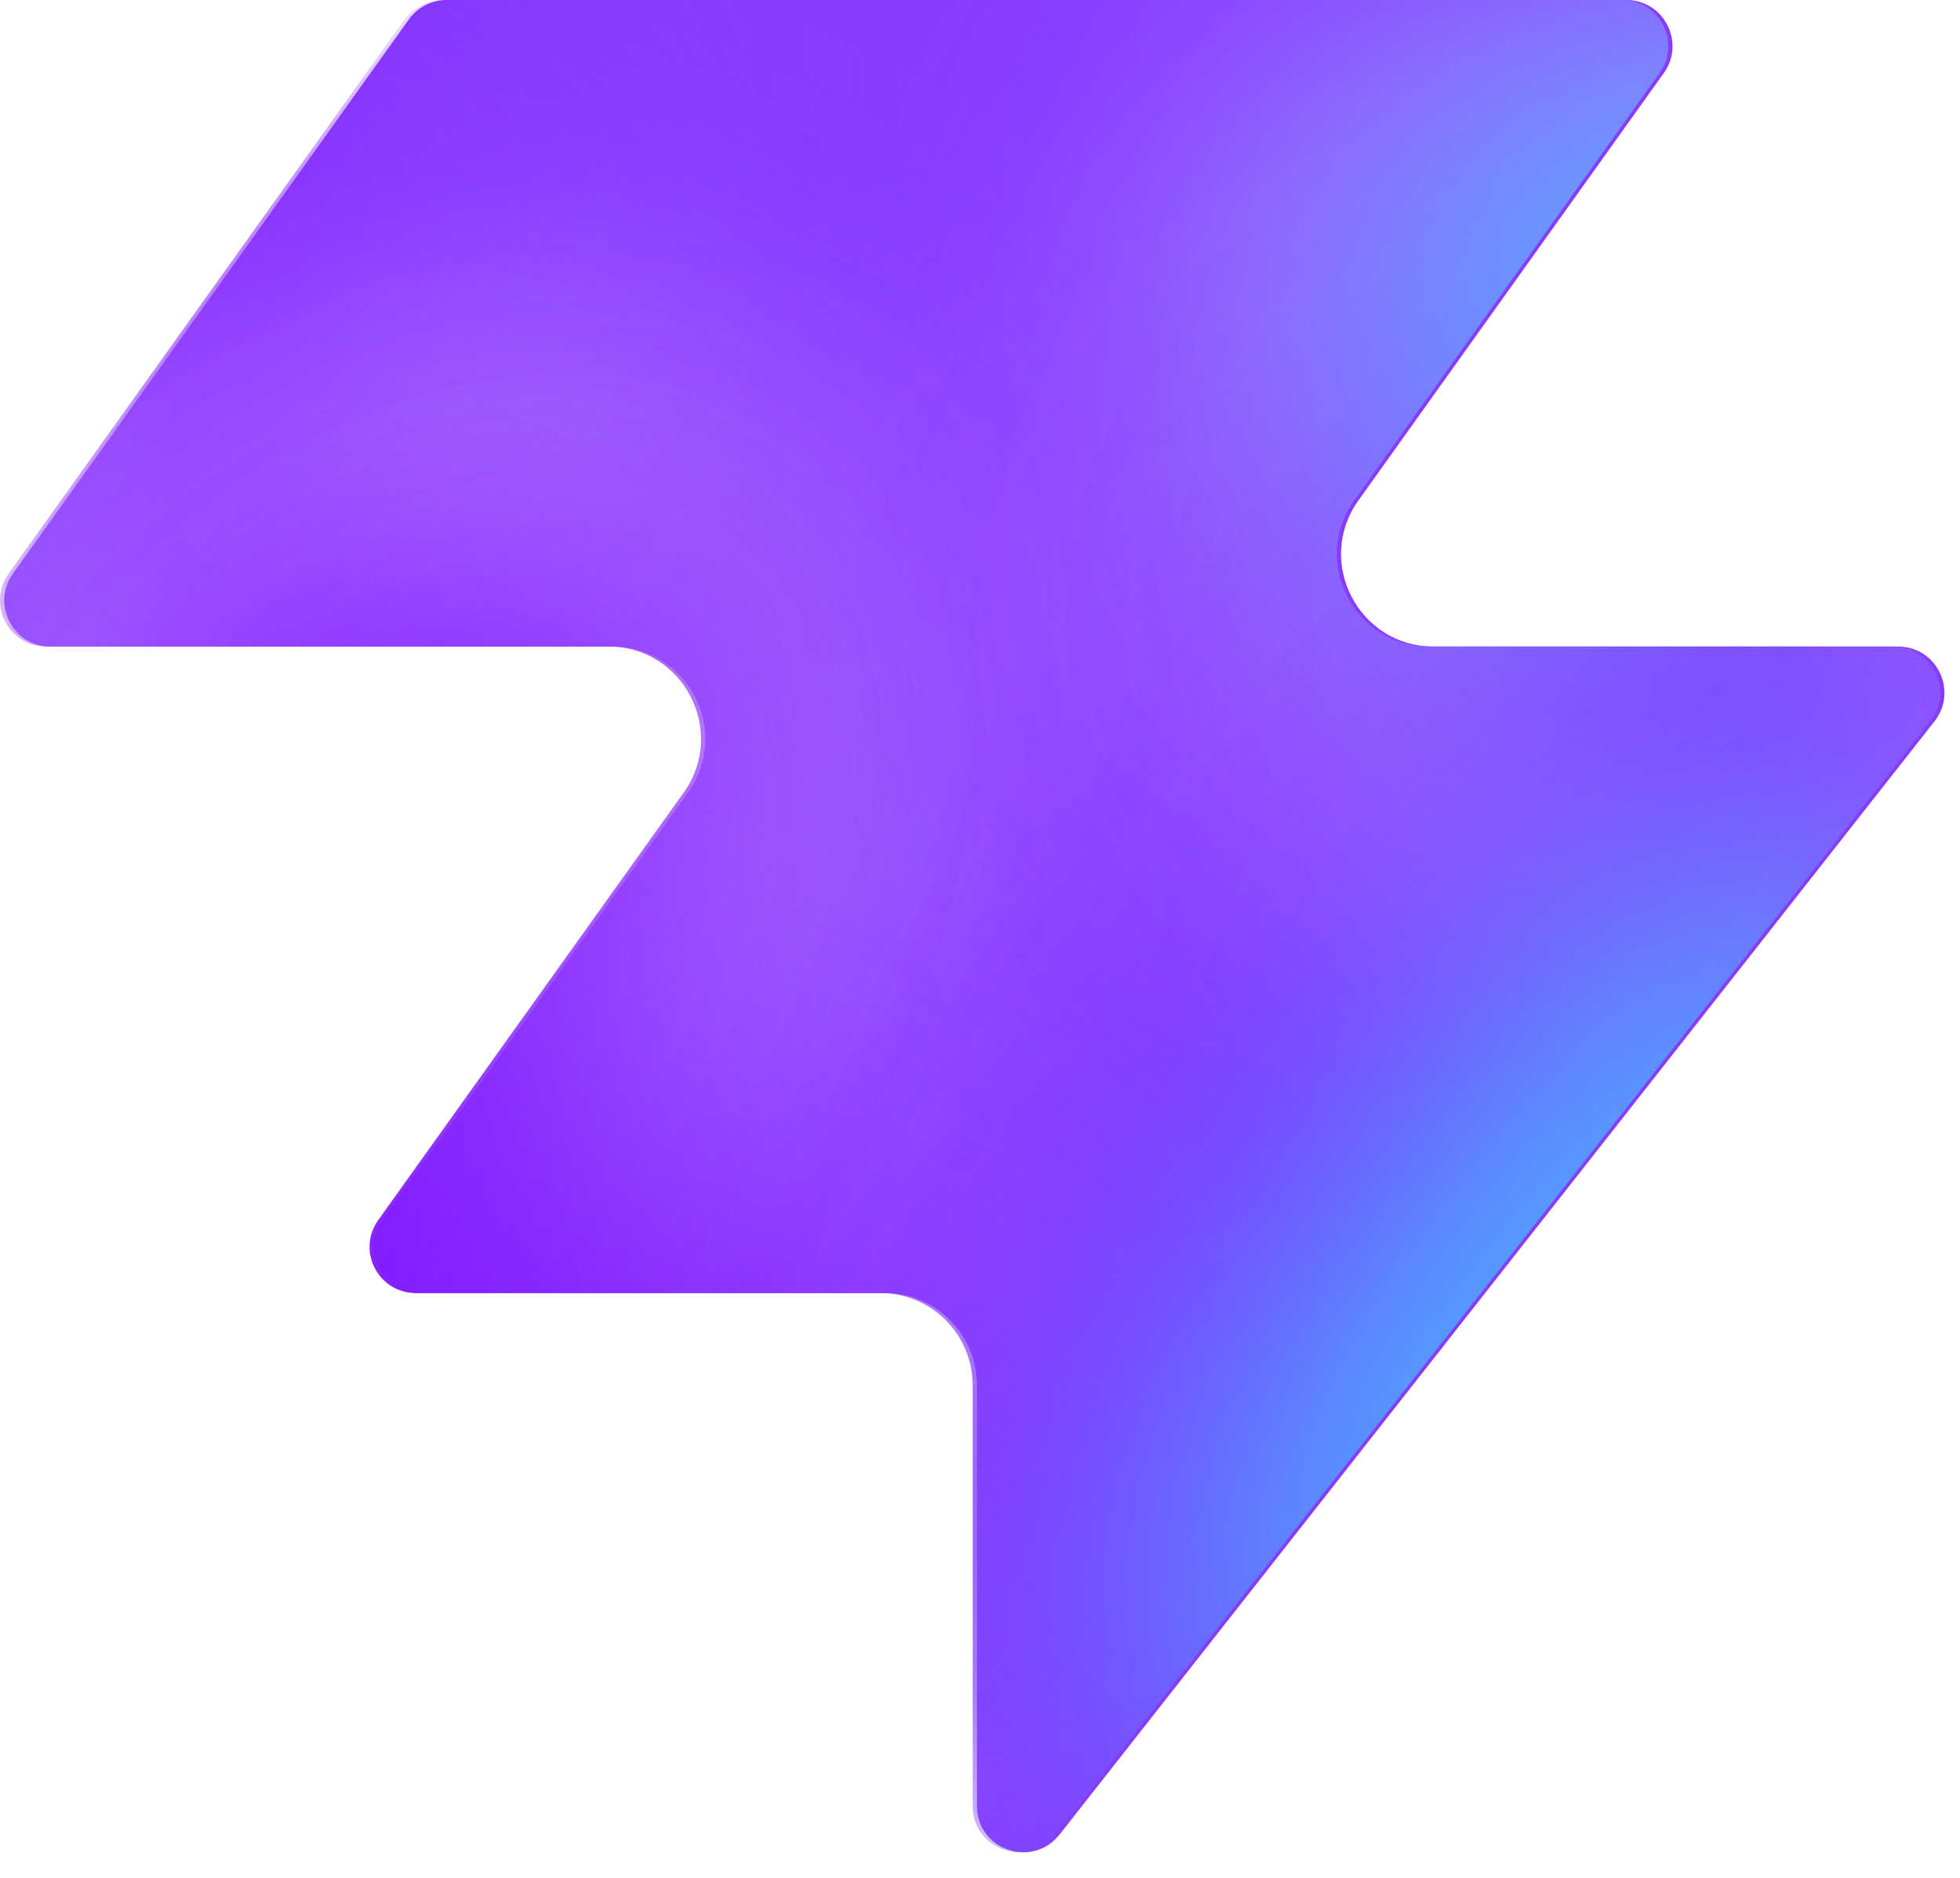
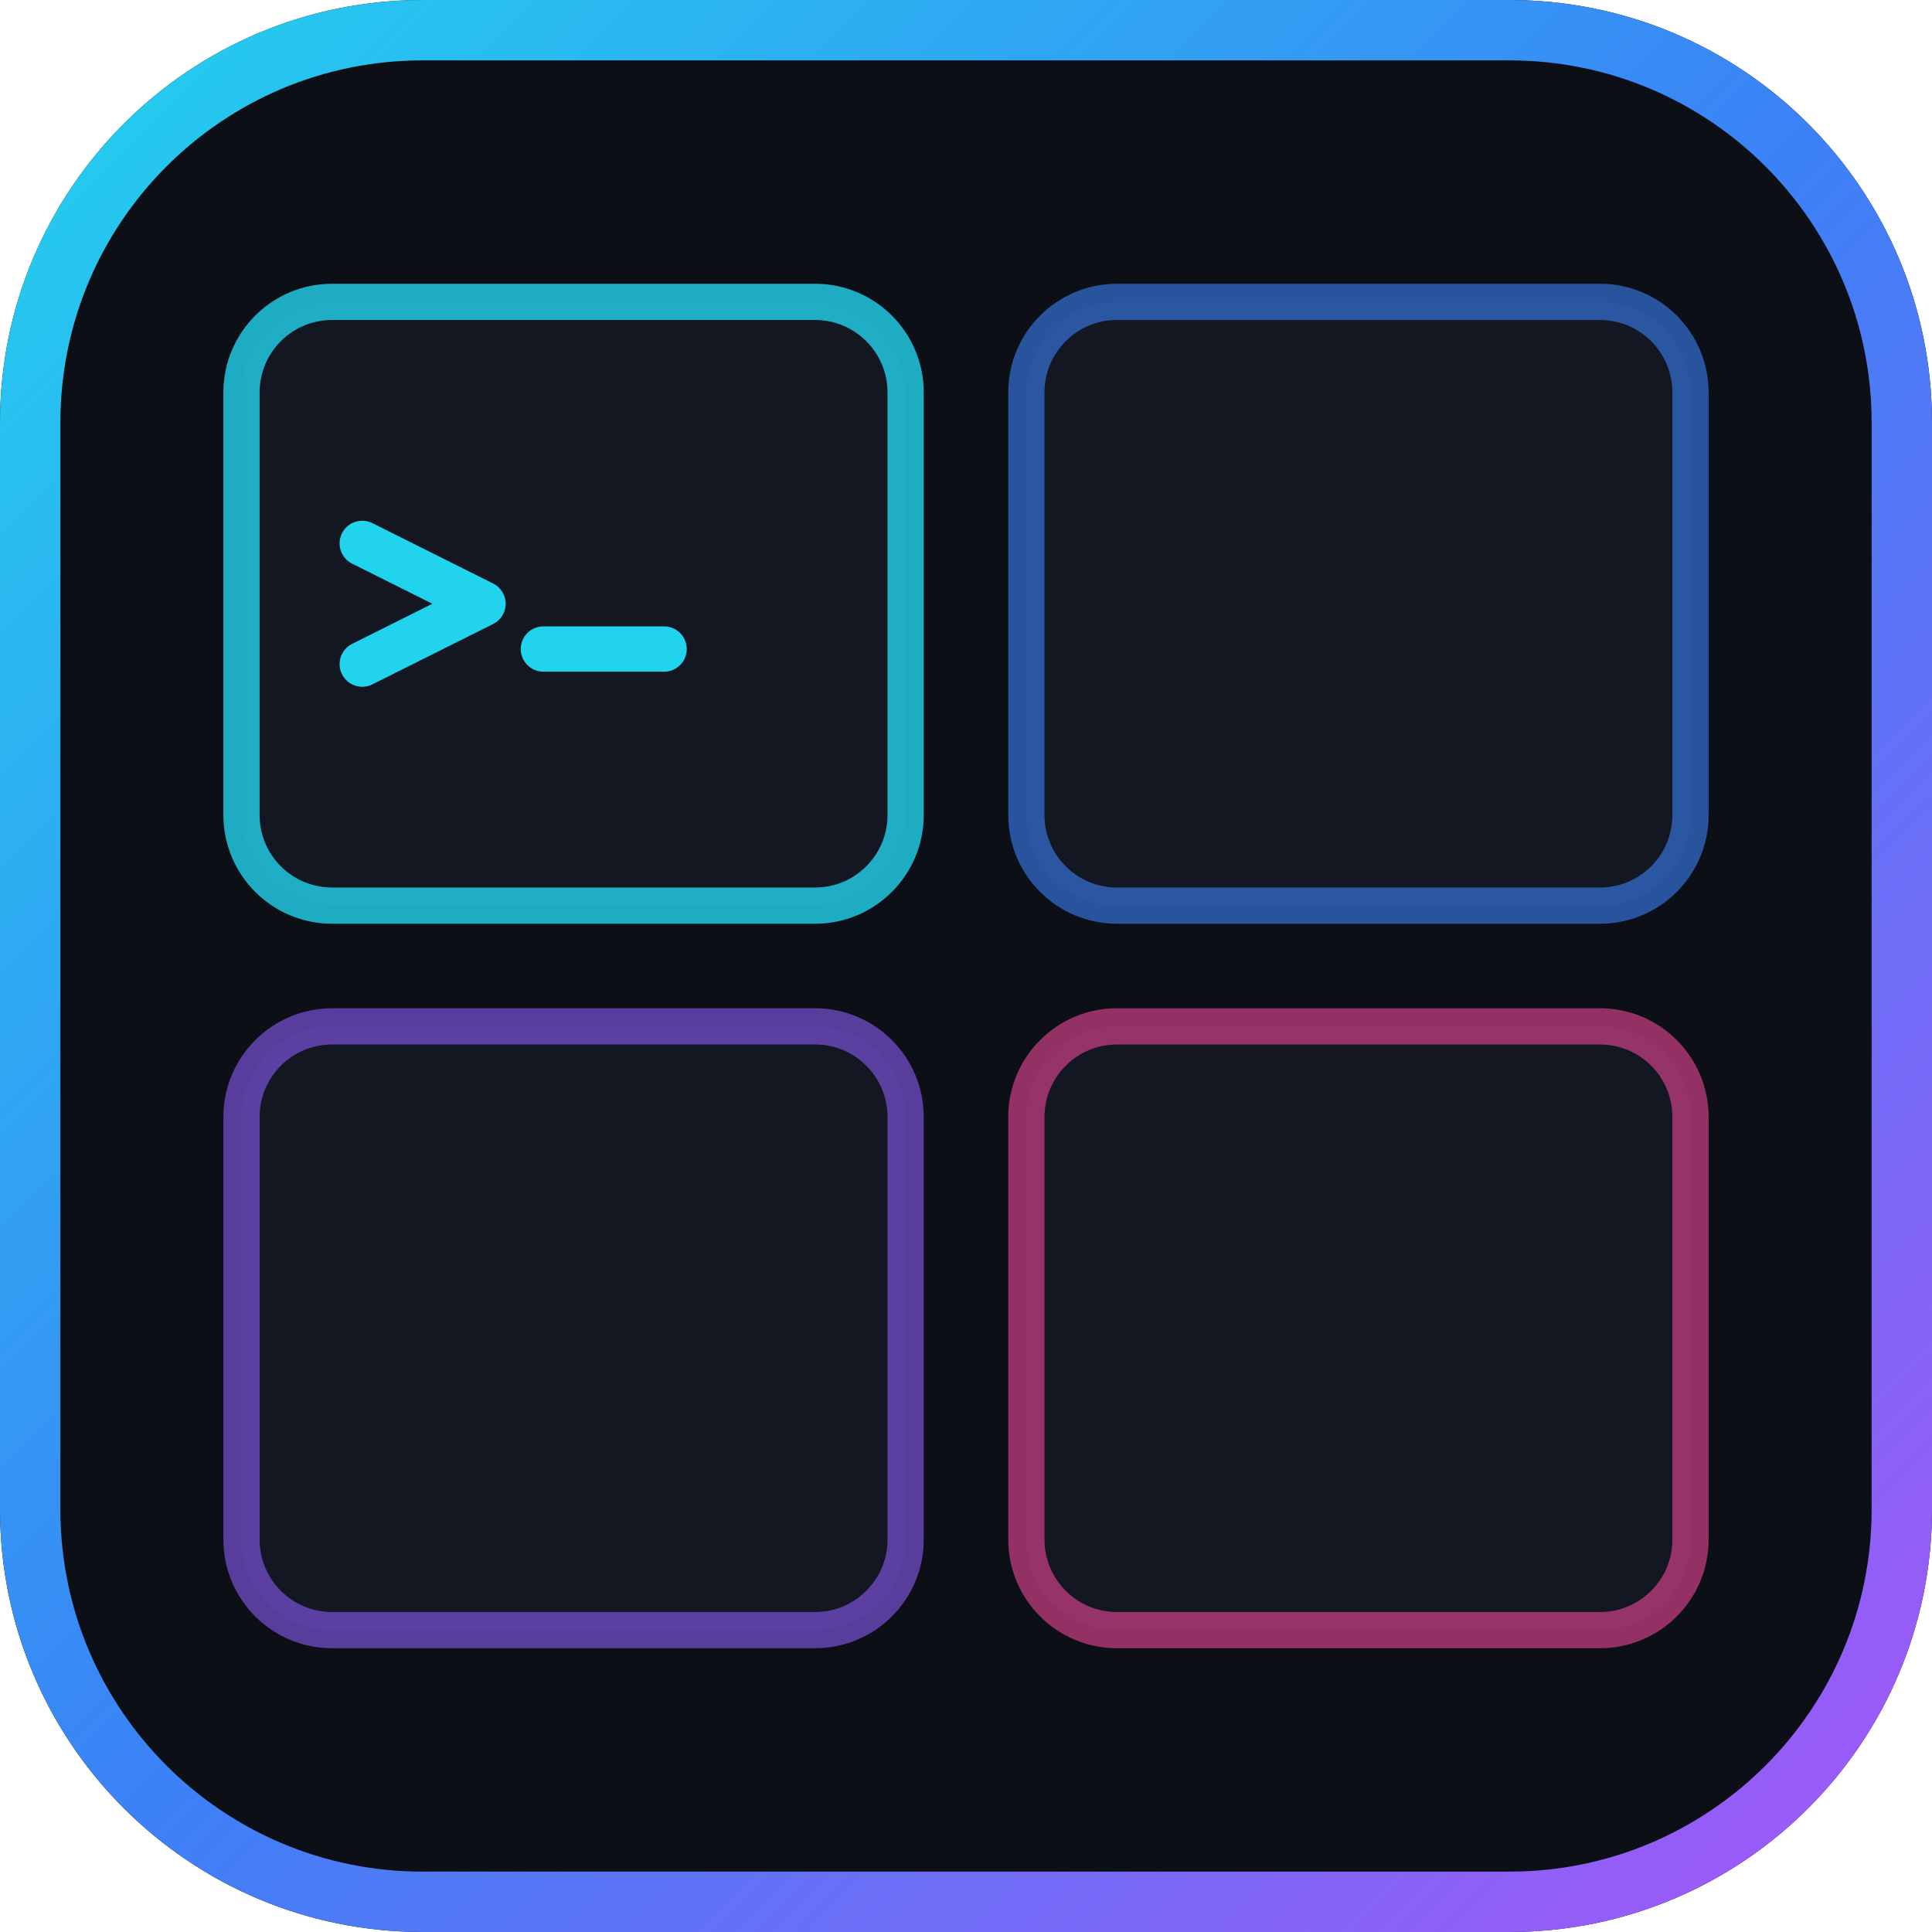
- <svg xmlns="http://www.w3.org/2000/svg" width="48" height="46" fill="none" viewBox="0 0 48 46">
-   <path fill="#863bff" d="M25.946 44.938c-.664.845-2.021.375-2.021-.698V33.937a2.26 2.26 0 0 0-2.262-2.262H10.287c-.92 0-1.456-1.04-.92-1.788l7.48-10.471c1.07-1.497 0-3.578-1.842-3.578H1.237c-.92 0-1.456-1.04-.92-1.788L10.013.474c.214-.297.556-.474.92-.474h28.894c.92 0 1.456 1.04.92 1.788l-7.48 10.471c-1.07 1.498 0 3.579 1.842 3.579h11.377c.943 0 1.473 1.088.89 1.83L25.947 44.94z" style="fill:#863bff;fill:color(display-p3 .525 .23 1);fill-opacity:1" />
-   <mask id="a" width="48" height="46" x="0" y="0" maskUnits="userSpaceOnUse" style="mask-type:alpha">
-     <path fill="#000" d="M25.842 44.938c-.664.844-2.021.375-2.021-.698V33.937a2.26 2.26 0 0 0-2.262-2.262H10.183c-.92 0-1.456-1.04-.92-1.788l7.48-10.471c1.07-1.498 0-3.579-1.842-3.579H1.133c-.92 0-1.456-1.04-.92-1.787L9.91.473c.214-.297.556-.474.92-.474h28.894c.92 0 1.456 1.04.92 1.788l-7.48 10.471c-1.07 1.498 0 3.578 1.842 3.578h11.377c.943 0 1.473 1.088.89 1.832L25.843 44.94z" style="fill:#000;fill-opacity:1" />
-   </mask>
-   <g mask="url(#a)">
-     <g filter="url(#b)">
-       <ellipse cx="5.508" cy="14.704" fill="#ede6ff" rx="5.508" ry="14.704" style="fill:#ede6ff;fill:color(display-p3 .927 .903 1);fill-opacity:1" transform="matrix(.00324 1 1 -.00324 -4.47 31.516)" />
-     </g>
-     <g filter="url(#c)">
-       <ellipse cx="10.399" cy="29.851" fill="#ede6ff" rx="10.399" ry="29.851" style="fill:#ede6ff;fill:color(display-p3 .927 .903 1);fill-opacity:1" transform="matrix(.00324 1 1 -.00324 -39.328 7.883)" />
-     </g>
-     <g filter="url(#d)">
-       <ellipse cx="5.508" cy="30.487" fill="#7e14ff" rx="5.508" ry="30.487" style="fill:#7e14ff;fill:color(display-p3 .492 .077 1);fill-opacity:1" transform="rotate(89.814 -25.913 -14.639)scale(1 -1)" />
-     </g>
-     <g filter="url(#e)">
-       <ellipse cx="5.508" cy="30.599" fill="#7e14ff" rx="5.508" ry="30.599" style="fill:#7e14ff;fill:color(display-p3 .492 .077 1);fill-opacity:1" transform="rotate(89.814 -32.644 -3.334)scale(1 -1)" />
-     </g>
-     <g filter="url(#f)">
-       <ellipse cx="5.508" cy="30.599" fill="#7e14ff" rx="5.508" ry="30.599" style="fill:#7e14ff;fill:color(display-p3 .492 .077 1);fill-opacity:1" transform="matrix(.00324 1 1 -.00324 -34.34 30.47)" />
-     </g>
-     <g filter="url(#g)">
-       <ellipse cx="14.072" cy="22.078" fill="#ede6ff" rx="14.072" ry="22.078" style="fill:#ede6ff;fill:color(display-p3 .927 .903 1);fill-opacity:1" transform="rotate(93.35 24.506 48.493)scale(-1 1)" />
-     </g>
-     <g filter="url(#h)">
-       <ellipse cx="3.47" cy="21.501" fill="#7e14ff" rx="3.47" ry="21.501" style="fill:#7e14ff;fill:color(display-p3 .492 .077 1);fill-opacity:1" transform="rotate(89.009 28.708 47.59)scale(-1 1)" />
-     </g>
-     <g filter="url(#i)">
-       <ellipse cx="3.47" cy="21.501" fill="#7e14ff" rx="3.47" ry="21.501" style="fill:#7e14ff;fill:color(display-p3 .492 .077 1);fill-opacity:1" transform="rotate(89.009 28.708 47.59)scale(-1 1)" />
-     </g>
-     <g filter="url(#j)">
-       <ellipse cx=".387" cy="8.972" fill="#7e14ff" rx="4.407" ry="29.108" style="fill:#7e14ff;fill:color(display-p3 .492 .077 1);fill-opacity:1" transform="rotate(39.51 .387 8.972)" />
-     </g>
-     <g filter="url(#k)">
-       <ellipse cx="47.523" cy="-6.092" fill="#7e14ff" rx="4.407" ry="29.108" style="fill:#7e14ff;fill:color(display-p3 .492 .077 1);fill-opacity:1" transform="rotate(37.892 47.523 -6.092)" />
-     </g>
-     <g filter="url(#l)">
-       <ellipse cx="41.412" cy="6.333" fill="#47bfff" rx="5.971" ry="9.665" style="fill:#47bfff;fill:color(display-p3 .28 .748 1);fill-opacity:1" transform="rotate(37.892 41.412 6.333)" />
-     </g>
-     <g filter="url(#m)">
-       <ellipse cx="-1.879" cy="38.332" fill="#7e14ff" rx="4.407" ry="29.108" style="fill:#7e14ff;fill:color(display-p3 .492 .077 1);fill-opacity:1" transform="rotate(37.892 -1.88 38.332)" />
-     </g>
-     <g filter="url(#n)">
-       <ellipse cx="-1.879" cy="38.332" fill="#7e14ff" rx="4.407" ry="29.108" style="fill:#7e14ff;fill:color(display-p3 .492 .077 1);fill-opacity:1" transform="rotate(37.892 -1.88 38.332)" />
-     </g>
-     <g filter="url(#o)">
-       <ellipse cx="35.651" cy="29.907" fill="#7e14ff" rx="4.407" ry="29.108" style="fill:#7e14ff;fill:color(display-p3 .492 .077 1);fill-opacity:1" transform="rotate(37.892 35.651 29.907)" />
-     </g>
-     <g filter="url(#p)">
-       <ellipse cx="38.418" cy="32.4" fill="#47bfff" rx="5.971" ry="15.297" style="fill:#47bfff;fill:color(display-p3 .28 .748 1);fill-opacity:1" transform="rotate(37.892 38.418 32.4)" />
-     </g>
-   </g>
+ <svg xmlns="http://www.w3.org/2000/svg" viewBox="0 0 64 64" fill="none">
+   <rect width="64" height="64" rx="14" fill="#0d0f16" />
+   <rect x="1" y="1" width="62" height="62" rx="13" stroke="url(#paint0_linear)" stroke-width="2" />
+   <rect x="8" y="10" width="22" height="20" rx="3" fill="#131722" stroke="#22d3ee" stroke-width="1.2" stroke-opacity="0.8" />
+   <rect x="34" y="10" width="22" height="20" rx="3" fill="#131722" stroke="#3b82f6" stroke-width="1.2" stroke-opacity="0.6" />
+   <rect x="8" y="34" width="22" height="20" rx="3" fill="#131722" stroke="#8b5cf6" stroke-width="1.2" stroke-opacity="0.6" />
+   <rect x="34" y="34" width="22" height="20" rx="3" fill="#131722" stroke="#ec4899" stroke-width="1.2" stroke-opacity="0.6" />
+   <path d="M12 18L16 20L12 22" stroke="#22d3ee" stroke-width="1.5" stroke-linecap="round" stroke-linejoin="round" />
+   <line x1="18" y1="21.5" x2="22" y2="21.5" stroke="#22d3ee" stroke-width="1.5" stroke-linecap="round" />
  <defs>
-     <filter id="b" width="60.045" height="41.654" x="-19.77" y="16.149" color-interpolation-filters="sRGB" filterUnits="userSpaceOnUse">
-       <feFlood flood-opacity="0" result="BackgroundImageFix" />
-       <feBlend in="SourceGraphic" in2="BackgroundImageFix" result="shape" />
-       <feGaussianBlur result="effect1_foregroundBlur_2002_17158" stdDeviation="7.659" />
-     </filter>
-     <filter id="c" width="90.34" height="51.437" x="-54.613" y="-7.533" color-interpolation-filters="sRGB" filterUnits="userSpaceOnUse">
-       <feFlood flood-opacity="0" result="BackgroundImageFix" />
-       <feBlend in="SourceGraphic" in2="BackgroundImageFix" result="shape" />
-       <feGaussianBlur result="effect1_foregroundBlur_2002_17158" stdDeviation="7.659" />
-     </filter>
-     <filter id="d" width="79.355" height="29.4" x="-49.64" y="2.03" color-interpolation-filters="sRGB" filterUnits="userSpaceOnUse">
-       <feFlood flood-opacity="0" result="BackgroundImageFix" />
-       <feBlend in="SourceGraphic" in2="BackgroundImageFix" result="shape" />
-       <feGaussianBlur result="effect1_foregroundBlur_2002_17158" stdDeviation="4.596" />
-     </filter>
-     <filter id="e" width="79.579" height="29.4" x="-45.045" y="20.029" color-interpolation-filters="sRGB" filterUnits="userSpaceOnUse">
-       <feFlood flood-opacity="0" result="BackgroundImageFix" />
-       <feBlend in="SourceGraphic" in2="BackgroundImageFix" result="shape" />
-       <feGaussianBlur result="effect1_foregroundBlur_2002_17158" stdDeviation="4.596" />
-     </filter>
-     <filter id="f" width="79.579" height="29.4" x="-43.513" y="21.178" color-interpolation-filters="sRGB" filterUnits="userSpaceOnUse">
-       <feFlood flood-opacity="0" result="BackgroundImageFix" />
-       <feBlend in="SourceGraphic" in2="BackgroundImageFix" result="shape" />
-       <feGaussianBlur result="effect1_foregroundBlur_2002_17158" stdDeviation="4.596" />
-     </filter>
-     <filter id="g" width="74.749" height="58.852" x="15.756" y="-17.901" color-interpolation-filters="sRGB" filterUnits="userSpaceOnUse">
-       <feFlood flood-opacity="0" result="BackgroundImageFix" />
-       <feBlend in="SourceGraphic" in2="BackgroundImageFix" result="shape" />
-       <feGaussianBlur result="effect1_foregroundBlur_2002_17158" stdDeviation="7.659" />
-     </filter>
-     <filter id="h" width="61.377" height="25.362" x="23.548" y="2.284" color-interpolation-filters="sRGB" filterUnits="userSpaceOnUse">
-       <feFlood flood-opacity="0" result="BackgroundImageFix" />
-       <feBlend in="SourceGraphic" in2="BackgroundImageFix" result="shape" />
-       <feGaussianBlur result="effect1_foregroundBlur_2002_17158" stdDeviation="4.596" />
-     </filter>
-     <filter id="i" width="61.377" height="25.362" x="23.548" y="2.284" color-interpolation-filters="sRGB" filterUnits="userSpaceOnUse">
-       <feFlood flood-opacity="0" result="BackgroundImageFix" />
-       <feBlend in="SourceGraphic" in2="BackgroundImageFix" result="shape" />
-       <feGaussianBlur result="effect1_foregroundBlur_2002_17158" stdDeviation="4.596" />
-     </filter>
-     <filter id="j" width="56.045" height="63.649" x="-27.636" y="-22.853" color-interpolation-filters="sRGB" filterUnits="userSpaceOnUse">
-       <feFlood flood-opacity="0" result="BackgroundImageFix" />
-       <feBlend in="SourceGraphic" in2="BackgroundImageFix" result="shape" />
-       <feGaussianBlur result="effect1_foregroundBlur_2002_17158" stdDeviation="4.596" />
-     </filter>
-     <filter id="k" width="54.814" height="64.646" x="20.116" y="-38.415" color-interpolation-filters="sRGB" filterUnits="userSpaceOnUse">
-       <feFlood flood-opacity="0" result="BackgroundImageFix" />
-       <feBlend in="SourceGraphic" in2="BackgroundImageFix" result="shape" />
-       <feGaussianBlur result="effect1_foregroundBlur_2002_17158" stdDeviation="4.596" />
-     </filter>
-     <filter id="l" width="33.541" height="35.313" x="24.641" y="-11.323" color-interpolation-filters="sRGB" filterUnits="userSpaceOnUse">
-       <feFlood flood-opacity="0" result="BackgroundImageFix" />
-       <feBlend in="SourceGraphic" in2="BackgroundImageFix" result="shape" />
-       <feGaussianBlur result="effect1_foregroundBlur_2002_17158" stdDeviation="4.596" />
-     </filter>
-     <filter id="m" width="54.814" height="64.646" x="-29.286" y="6.009" color-interpolation-filters="sRGB" filterUnits="userSpaceOnUse">
-       <feFlood flood-opacity="0" result="BackgroundImageFix" />
-       <feBlend in="SourceGraphic" in2="BackgroundImageFix" result="shape" />
-       <feGaussianBlur result="effect1_foregroundBlur_2002_17158" stdDeviation="4.596" />
-     </filter>
-     <filter id="n" width="54.814" height="64.646" x="-29.286" y="6.009" color-interpolation-filters="sRGB" filterUnits="userSpaceOnUse">
-       <feFlood flood-opacity="0" result="BackgroundImageFix" />
-       <feBlend in="SourceGraphic" in2="BackgroundImageFix" result="shape" />
-       <feGaussianBlur result="effect1_foregroundBlur_2002_17158" stdDeviation="4.596" />
-     </filter>
-     <filter id="o" width="54.814" height="64.646" x="8.244" y="-2.416" color-interpolation-filters="sRGB" filterUnits="userSpaceOnUse">
-       <feFlood flood-opacity="0" result="BackgroundImageFix" />
-       <feBlend in="SourceGraphic" in2="BackgroundImageFix" result="shape" />
-       <feGaussianBlur result="effect1_foregroundBlur_2002_17158" stdDeviation="4.596" />
-     </filter>
-     <filter id="p" width="39.409" height="43.623" x="18.713" y="10.588" color-interpolation-filters="sRGB" filterUnits="userSpaceOnUse">
-       <feFlood flood-opacity="0" result="BackgroundImageFix" />
-       <feBlend in="SourceGraphic" in2="BackgroundImageFix" result="shape" />
-       <feGaussianBlur result="effect1_foregroundBlur_2002_17158" stdDeviation="4.596" />
-     </filter>
+     <linearGradient id="paint0_linear" x1="0" y1="0" x2="64" y2="64" gradientUnits="userSpaceOnUse">
+       <stop stop-color="#22d3ee" />
+       <stop offset="0.5" stop-color="#3b82f6" />
+       <stop offset="1" stop-color="#a855f7" />
+     </linearGradient>
  </defs>
</svg>
